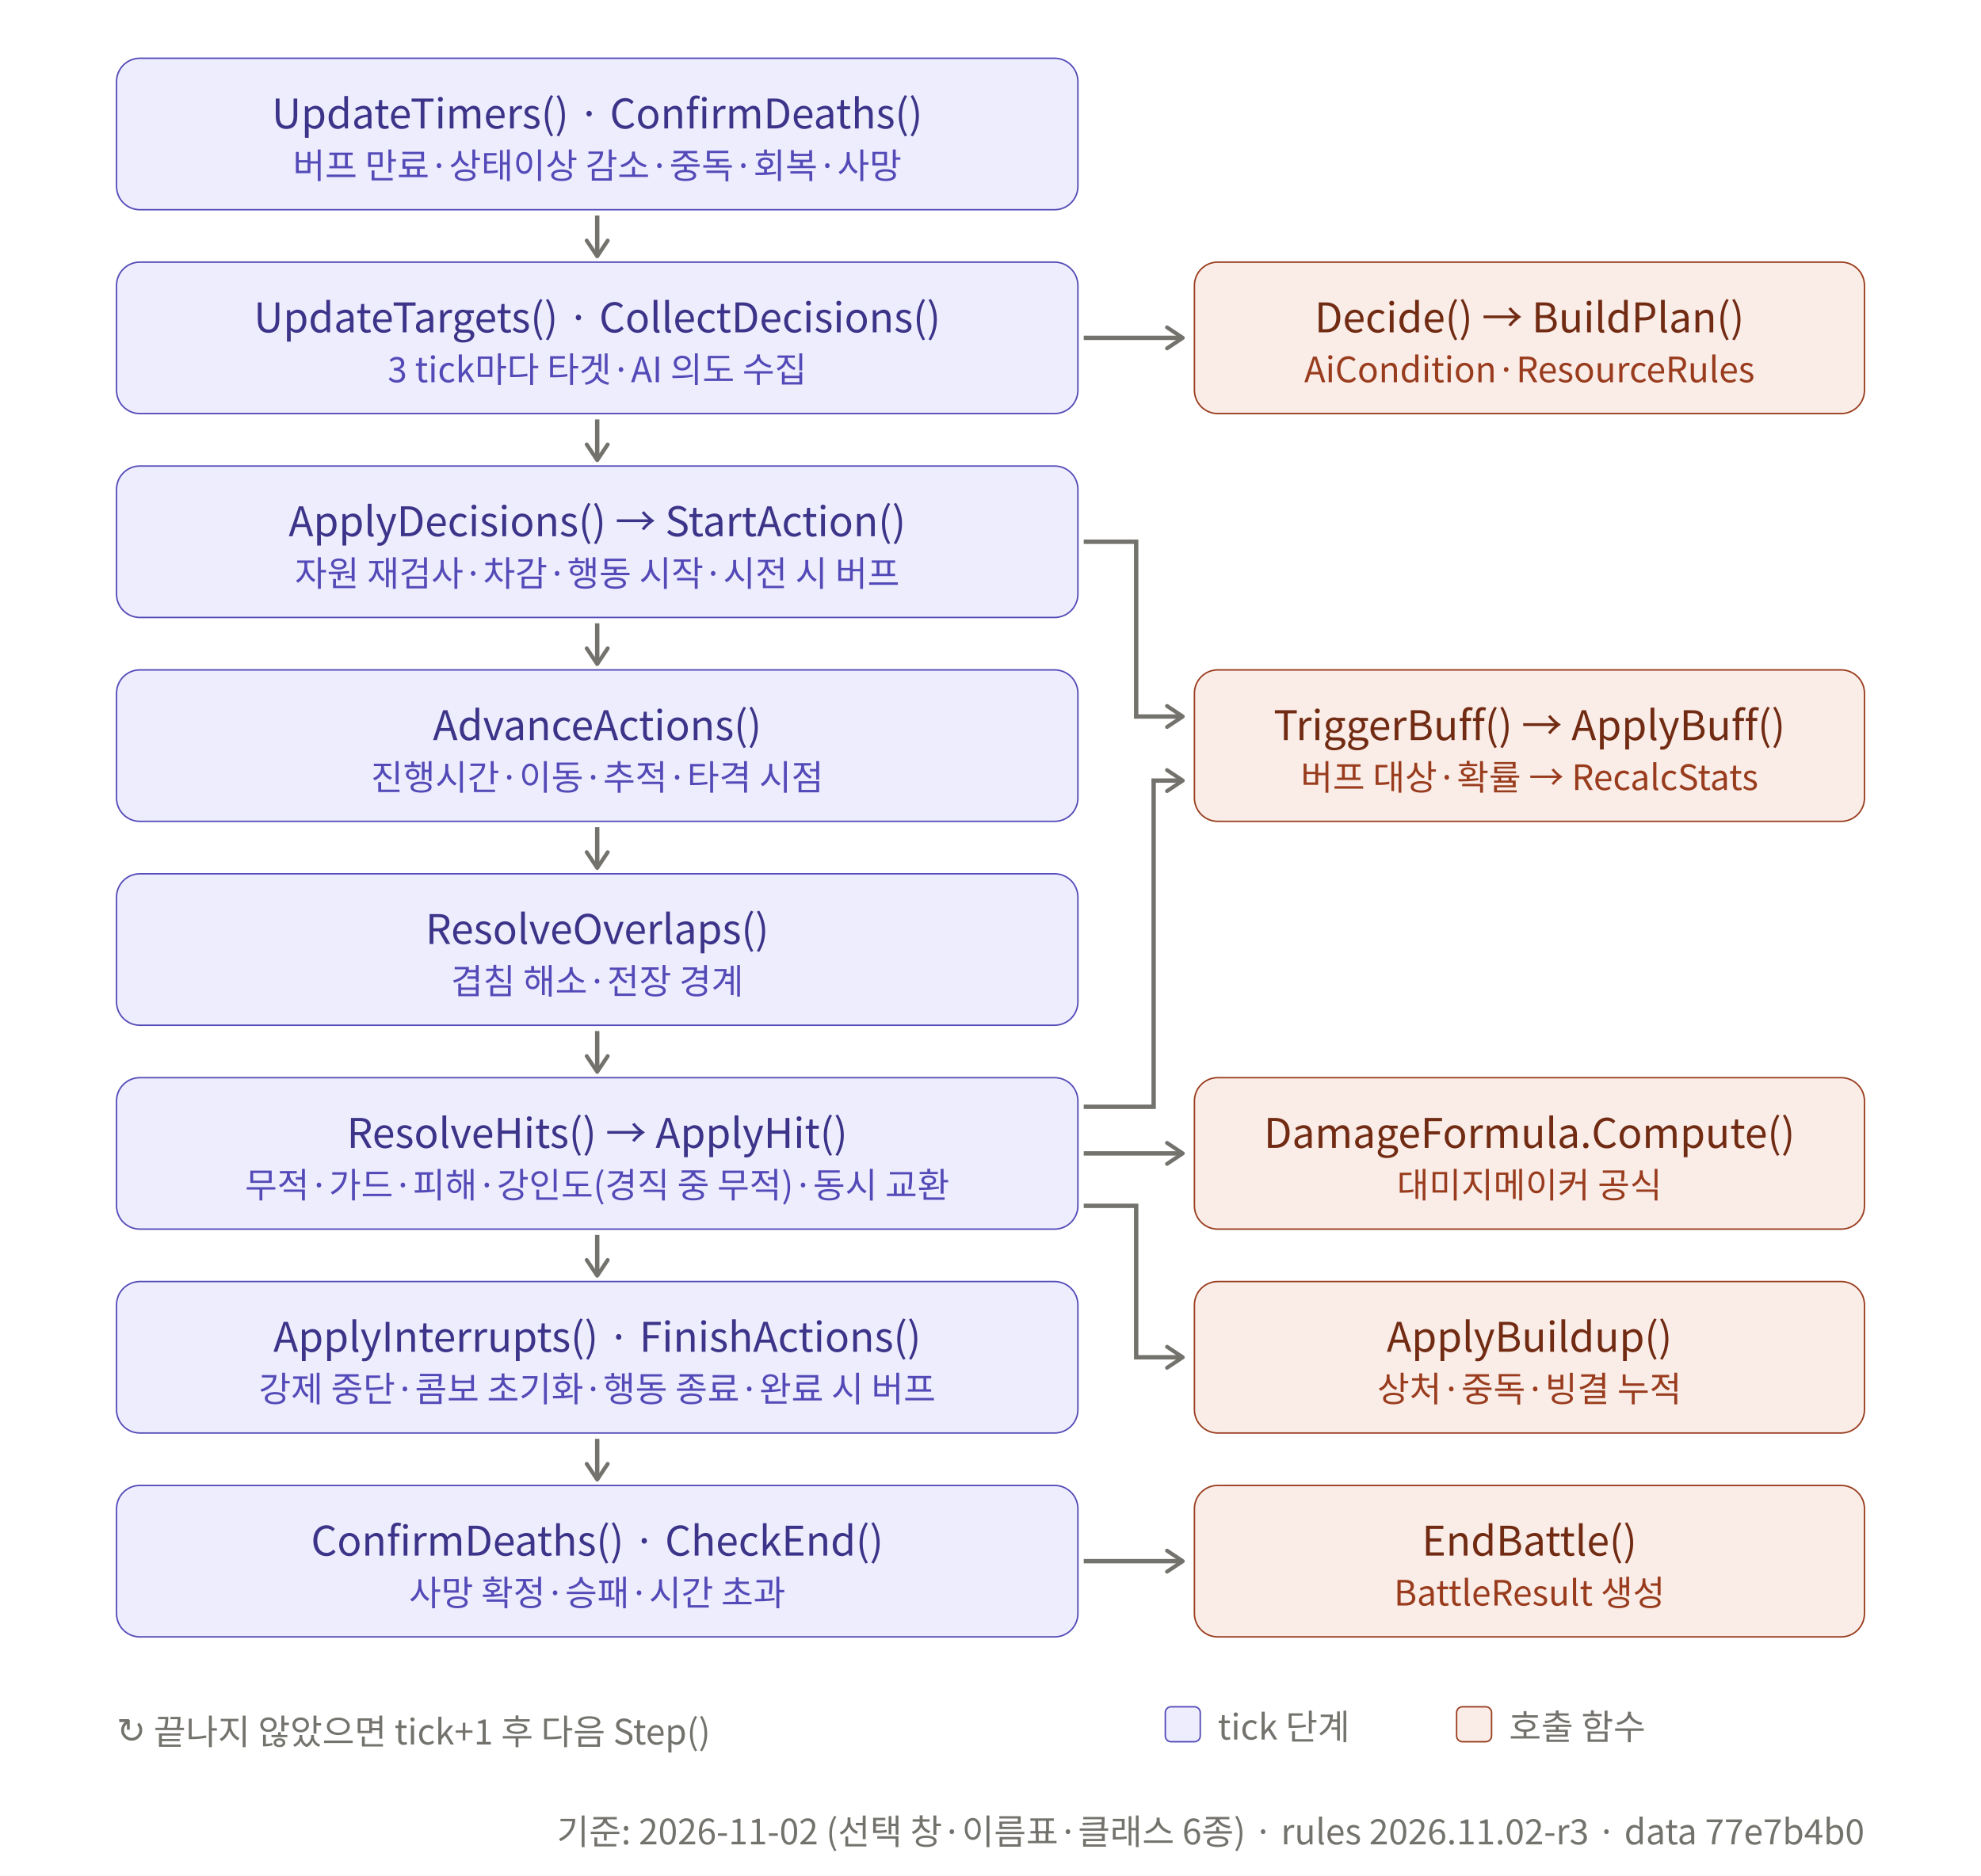
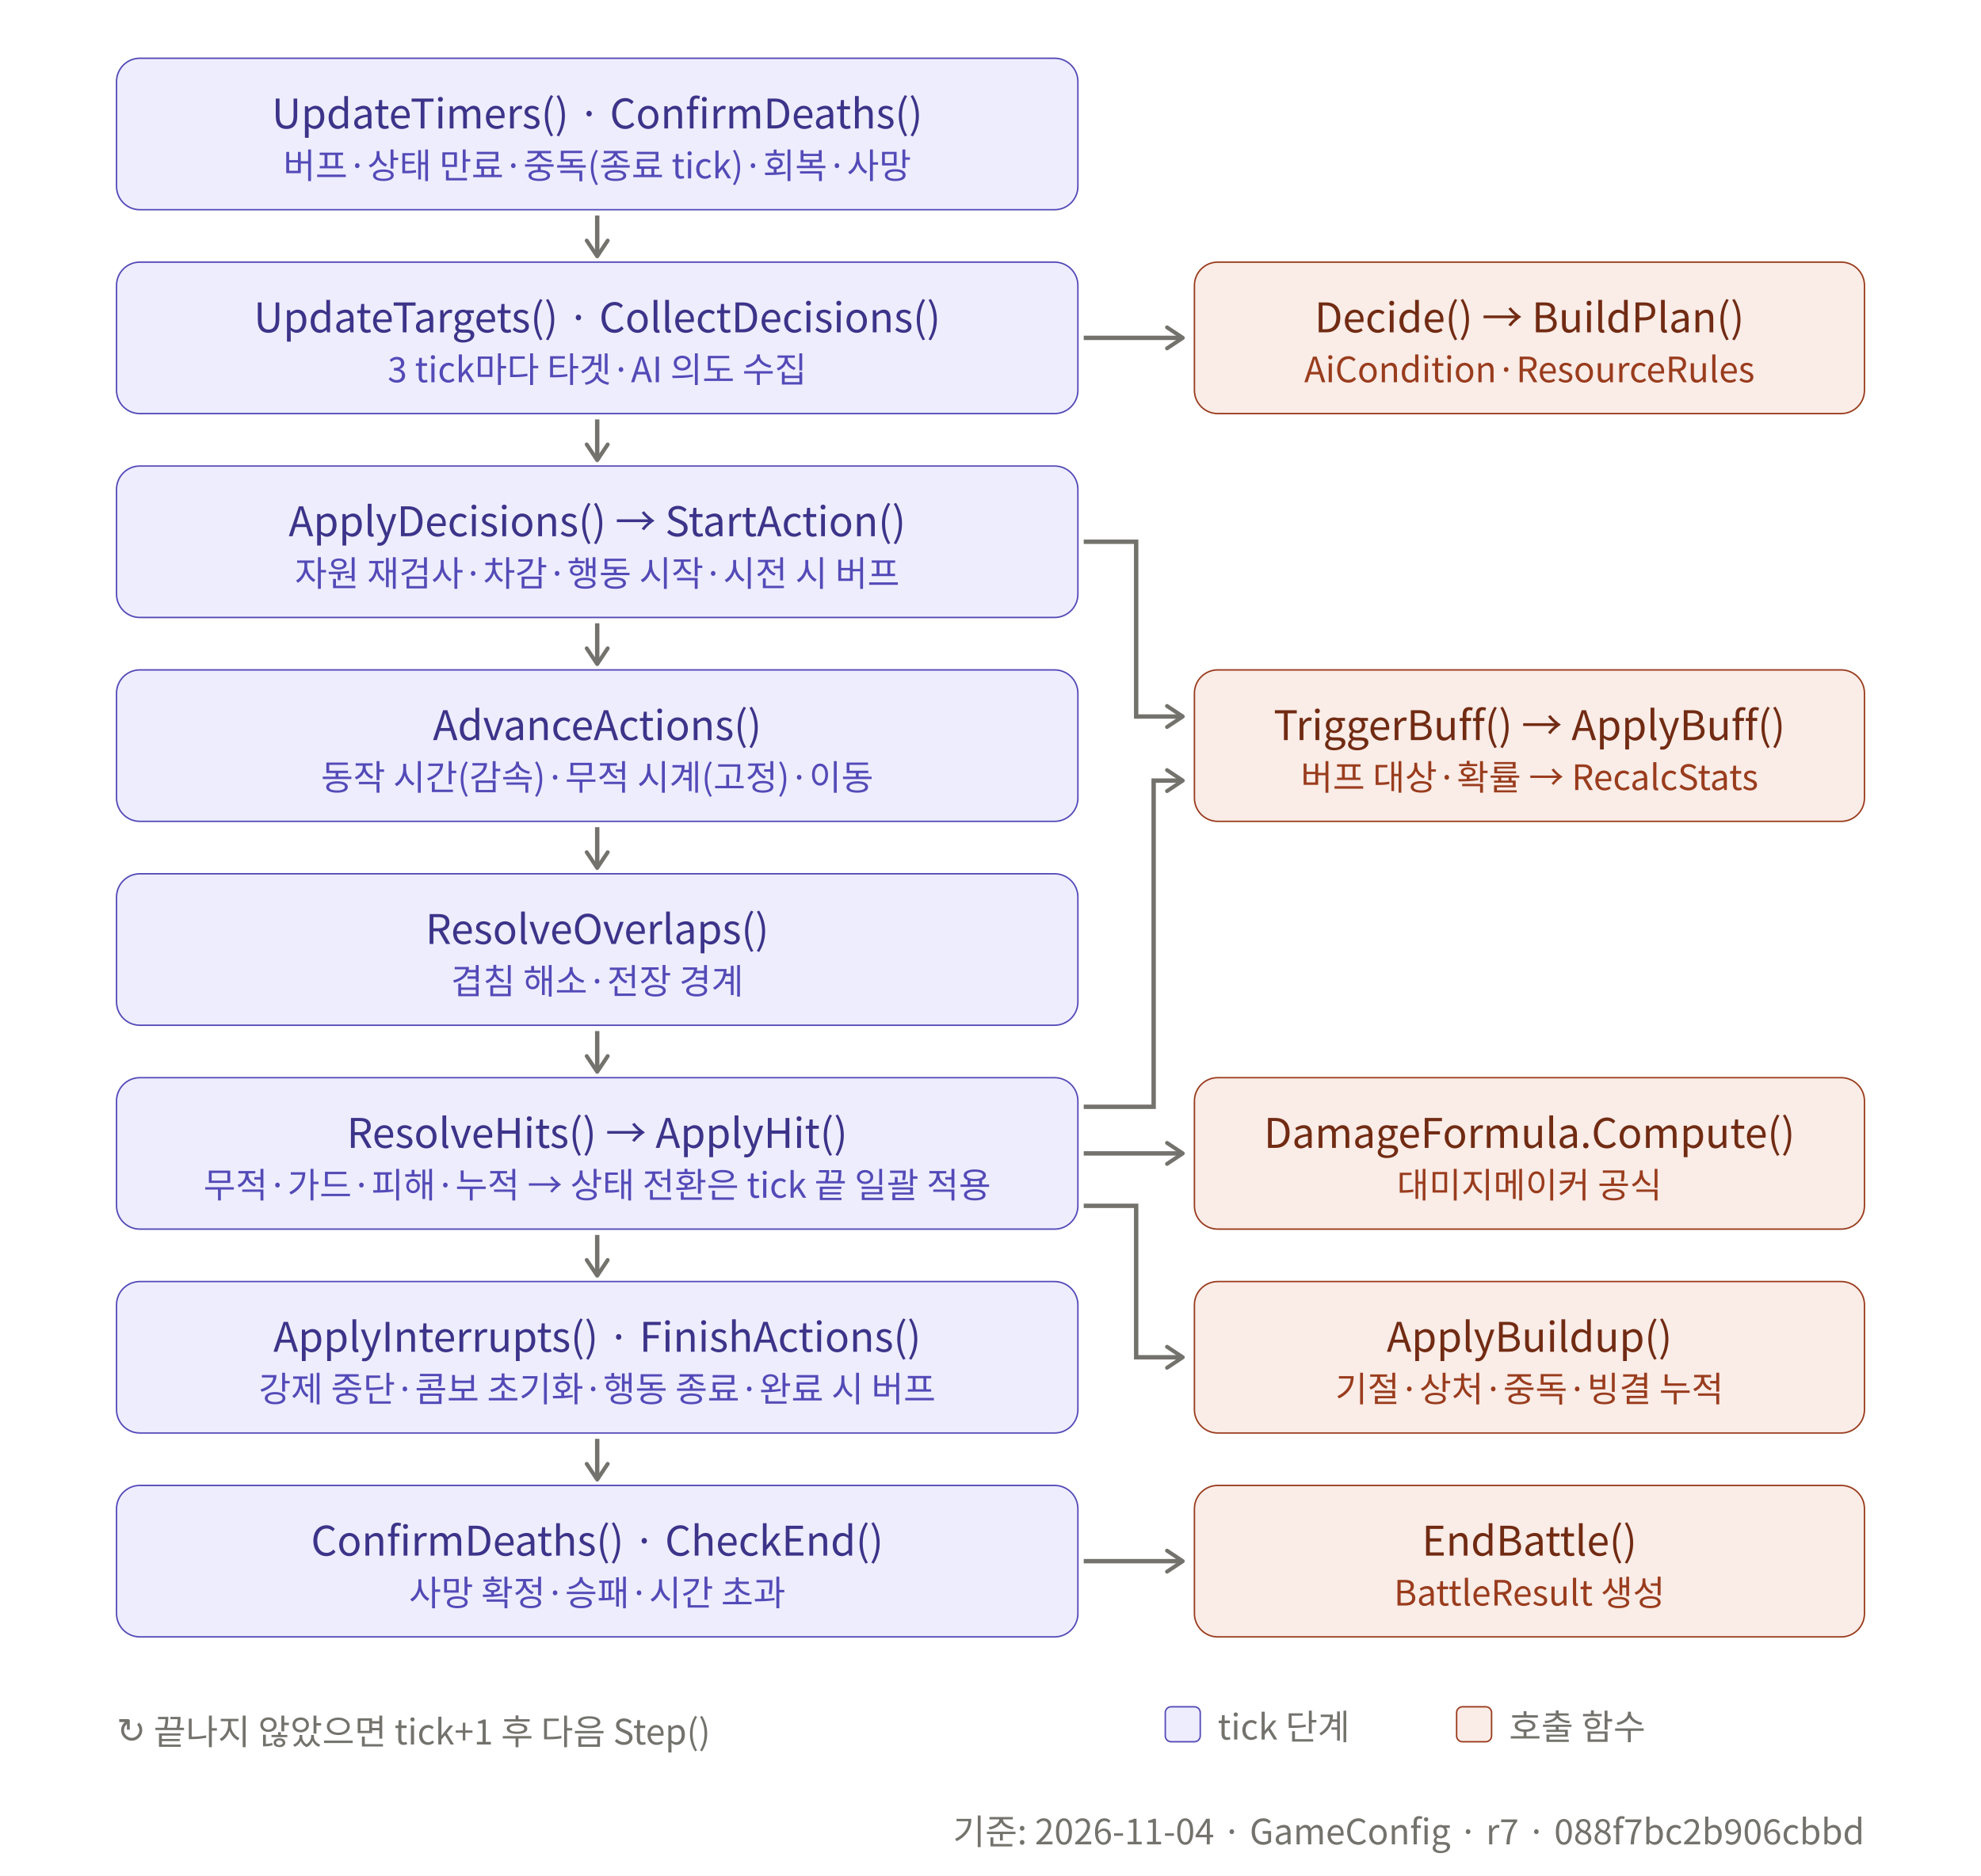
<svg xmlns="http://www.w3.org/2000/svg" width="680" height="644" viewBox="0 0 680 644" role="img">
  <defs>
    <style>
text{font-family:"Malgun Gothic","Apple SD Gothic Neo","Noto Sans CJK KR",sans-serif}
.t{font-size:14px;fill:#3d3d3a}.ts{font-size:12px;fill:#73726c}.th{font-size:14px;font-weight:500;fill:#3d3d3a}
.box{fill:#F8F7F3;stroke:#B4B2A9}.arr{stroke:#73726c;stroke-width:1.5;fill:none}
.c-purple&gt;rect,rect.c-purple{fill:#EEEDFE;stroke:#534AB7}.c-purple&gt;.th{fill:#3C3489}.c-purple&gt;.ts{fill:#534AB7}
.c-teal&gt;rect,rect.c-teal{fill:#E1F5EE;stroke:#0F6E56}.c-teal&gt;.th{fill:#085041}.c-teal&gt;.ts{fill:#0F6E56}
.c-coral&gt;rect,rect.c-coral{fill:#FAECE7;stroke:#993C1D}.c-coral&gt;.th{fill:#712B13}.c-coral&gt;.ts{fill:#993C1D}
</style>
    <marker id="arrow" viewBox="0 0 10 10" refX="8" refY="5" markerWidth="6" markerHeight="6" orient="auto-start-reverse">
      <path d="M2 1L8 5L2 9" fill="none" stroke="context-stroke" stroke-width="1.5" stroke-linecap="round" stroke-linejoin="round" />
    </marker>
  </defs>
  <rect width="680" height="644" fill="#ffffff" />
  <g class="node c-purple">
    <rect x="40" y="20" width="330" height="52" rx="8" stroke-width="0.5" />
    <text class="th" x="205" y="38" text-anchor="middle" dominant-baseline="central">UpdateTimers() · ConfirmDeaths()</text>
-     <text class="ts" x="205" y="56" text-anchor="middle" dominant-baseline="central">버프 만료·상태이상 감소·중독·회복·사망</text>
+     <text class="ts" x="205" y="56" text-anchor="middle" dominant-baseline="central">버프·상태 만료·중독(종료 tick)·회복·사망</text>
  </g>
  <line x1="205" y1="74" x2="205" y2="88" class="arr" marker-end="url(#arrow)" />
  <g class="node c-purple">
    <rect x="40" y="90" width="330" height="52" rx="8" stroke-width="0.5" />
    <text class="th" x="205" y="108" text-anchor="middle" dominant-baseline="central">UpdateTargets() · CollectDecisions()</text>
    <text class="ts" x="205" y="126" text-anchor="middle" dominant-baseline="central">3 tick마다 타겟·AI 의도 수집</text>
  </g>
  <line x1="372" y1="116" x2="406" y2="116" class="arr" marker-end="url(#arrow)" />
  <g class="node c-coral">
    <rect x="410" y="90" width="230" height="52" rx="8" stroke-width="0.5" />
    <text class="th" x="525" y="108" text-anchor="middle" dominant-baseline="central">Decide() → BuildPlan()</text>
    <text class="ts" x="525" y="126" text-anchor="middle" dominant-baseline="central">AiCondition·ResourceRules</text>
  </g>
  <line x1="205" y1="144" x2="205" y2="158" class="arr" marker-end="url(#arrow)" />
  <g class="node c-purple">
    <rect x="40" y="160" width="330" height="52" rx="8" stroke-width="0.5" />
    <text class="th" x="205" y="178" text-anchor="middle" dominant-baseline="central">ApplyDecisions() → StartAction()</text>
    <text class="ts" x="205" y="196" text-anchor="middle" dominant-baseline="central">자원 재검사·차감·행동 시작·시전 시 버프</text>
  </g>
  <line x1="205" y1="214" x2="205" y2="228" class="arr" marker-end="url(#arrow)" />
  <g class="node c-purple">
    <rect x="40" y="230" width="330" height="52" rx="8" stroke-width="0.5" />
    <text class="th" x="205" y="248" text-anchor="middle" dominant-baseline="central">AdvanceActions()</text>
-     <text class="ts" x="205" y="266" text-anchor="middle" dominant-baseline="central">진행시간·이동·추적·타격 시점</text>
+     <text class="ts" x="205" y="266" text-anchor="middle" dominant-baseline="central">동작 시간(감속)·무적 시계(고정)·이동</text>
  </g>
  <path d="M372 186 L390 186 L390 246 L406 246" fill="none" class="arr" marker-end="url(#arrow)" />
  <path d="M372 380 L396 380 L396 268 L406 268" fill="none" class="arr" marker-end="url(#arrow)" />
  <g class="node c-coral">
    <rect x="410" y="230" width="230" height="52" rx="8" stroke-width="0.5" />
    <text class="th" x="525" y="248" text-anchor="middle" dominant-baseline="central">TriggerBuff() → ApplyBuff()</text>
    <text class="ts" x="525" y="266" text-anchor="middle" dominant-baseline="central">버프 대상·확률 → RecalcStats</text>
  </g>
  <line x1="205" y1="284" x2="205" y2="298" class="arr" marker-end="url(#arrow)" />
  <g class="node c-purple">
    <rect x="40" y="300" width="330" height="52" rx="8" stroke-width="0.5" />
    <text class="th" x="205" y="318" text-anchor="middle" dominant-baseline="central">ResolveOverlaps()</text>
    <text class="ts" x="205" y="336" text-anchor="middle" dominant-baseline="central">겹침 해소·전장 경계</text>
  </g>
  <line x1="205" y1="354" x2="205" y2="368" class="arr" marker-end="url(#arrow)" />
  <g class="node c-purple">
    <rect x="40" y="370" width="330" height="52" rx="8" stroke-width="0.5" />
    <text class="th" x="205" y="388" text-anchor="middle" dominant-baseline="central">ResolveHits() → ApplyHit()</text>
-     <text class="ts" x="205" y="406" text-anchor="middle" dominant-baseline="central">무적·가드·피해·강인도(경직 중 무적)·동시 교환</text>
+     <text class="ts" x="205" y="406" text-anchor="middle" dominant-baseline="central">무적·가드·피해·누적 → 상태 전환은 tick 끝 일괄 적용</text>
  </g>
  <line x1="372" y1="396" x2="406" y2="396" class="arr" marker-end="url(#arrow)" />
  <g class="node c-coral">
    <rect x="410" y="370" width="230" height="52" rx="8" stroke-width="0.5" />
    <text class="th" x="525" y="388" text-anchor="middle" dominant-baseline="central">DamageFormula.Compute()</text>
    <text class="ts" x="525" y="406" text-anchor="middle" dominant-baseline="central">대미지메이커 공식</text>
  </g>
  <path d="M372 414 L390 414 L390 466 L406 466" fill="none" class="arr" marker-end="url(#arrow)" />
  <line x1="205" y1="424" x2="205" y2="438" class="arr" marker-end="url(#arrow)" />
  <g class="node c-purple">
    <rect x="40" y="440" width="330" height="52" rx="8" stroke-width="0.5" />
    <text class="th" x="205" y="458" text-anchor="middle" dominant-baseline="central">ApplyInterrupts() · FinishActions()</text>
    <text class="ts" x="205" y="476" text-anchor="middle" dominant-baseline="central">강제 중단·콤보 초기화·행동 종료·완료 시 버프</text>
  </g>
  <g class="node c-coral">
    <rect x="410" y="440" width="230" height="52" rx="8" stroke-width="0.5" />
    <text class="th" x="525" y="458" text-anchor="middle" dominant-baseline="central">ApplyBuildup()</text>
-     <text class="ts" x="525" y="476" text-anchor="middle" dominant-baseline="central">상처·중독·빙결 누적</text>
+     <text class="ts" x="525" y="476" text-anchor="middle" dominant-baseline="central">기절·상처·중독·빙결 누적</text>
  </g>
  <line x1="205" y1="494" x2="205" y2="508" class="arr" marker-end="url(#arrow)" />
  <g class="node c-purple">
    <rect x="40" y="510" width="330" height="52" rx="8" stroke-width="0.5" />
    <text class="th" x="205" y="528" text-anchor="middle" dominant-baseline="central">ConfirmDeaths() · CheckEnd()</text>
    <text class="ts" x="205" y="546" text-anchor="middle" dominant-baseline="central">사망 확정·승패·시간 초과</text>
  </g>
  <line x1="372" y1="536" x2="406" y2="536" class="arr" marker-end="url(#arrow)" />
  <g class="node c-coral">
    <rect x="410" y="510" width="230" height="52" rx="8" stroke-width="0.5" />
    <text class="th" x="525" y="528" text-anchor="middle" dominant-baseline="central">EndBattle()</text>
    <text class="ts" x="525" y="546" text-anchor="middle" dominant-baseline="central">BattleResult 생성</text>
  </g>
  <text class="ts" x="40" y="592" dominant-baseline="central">↻ 끝나지 않았으면 tick+1 후 다음 Step()</text>
  <rect class="c-purple" x="400" y="586" width="12" height="12" rx="2" stroke-width="0.5" />
  <text class="ts" x="418" y="592" dominant-baseline="central">tick 단계</text>
  <rect class="c-coral" x="500" y="586" width="12" height="12" rx="2" stroke-width="0.5" />
  <text class="ts" x="518" y="592" dominant-baseline="central">호출 함수</text>
-   <text class="ts" x="640" y="628" text-anchor="end" dominant-baseline="central">기준: 2026-11-02 (선택 창·이름표·클래스 6종) · rules 2026.11.02-r3 · data 77e7b4b0</text>
+   <text class="ts" x="640" y="628" text-anchor="end" dominant-baseline="central">기준: 2026-11-04 · GameConfig · r7 · 088f7bc2b906cbbd</text>
</svg>
